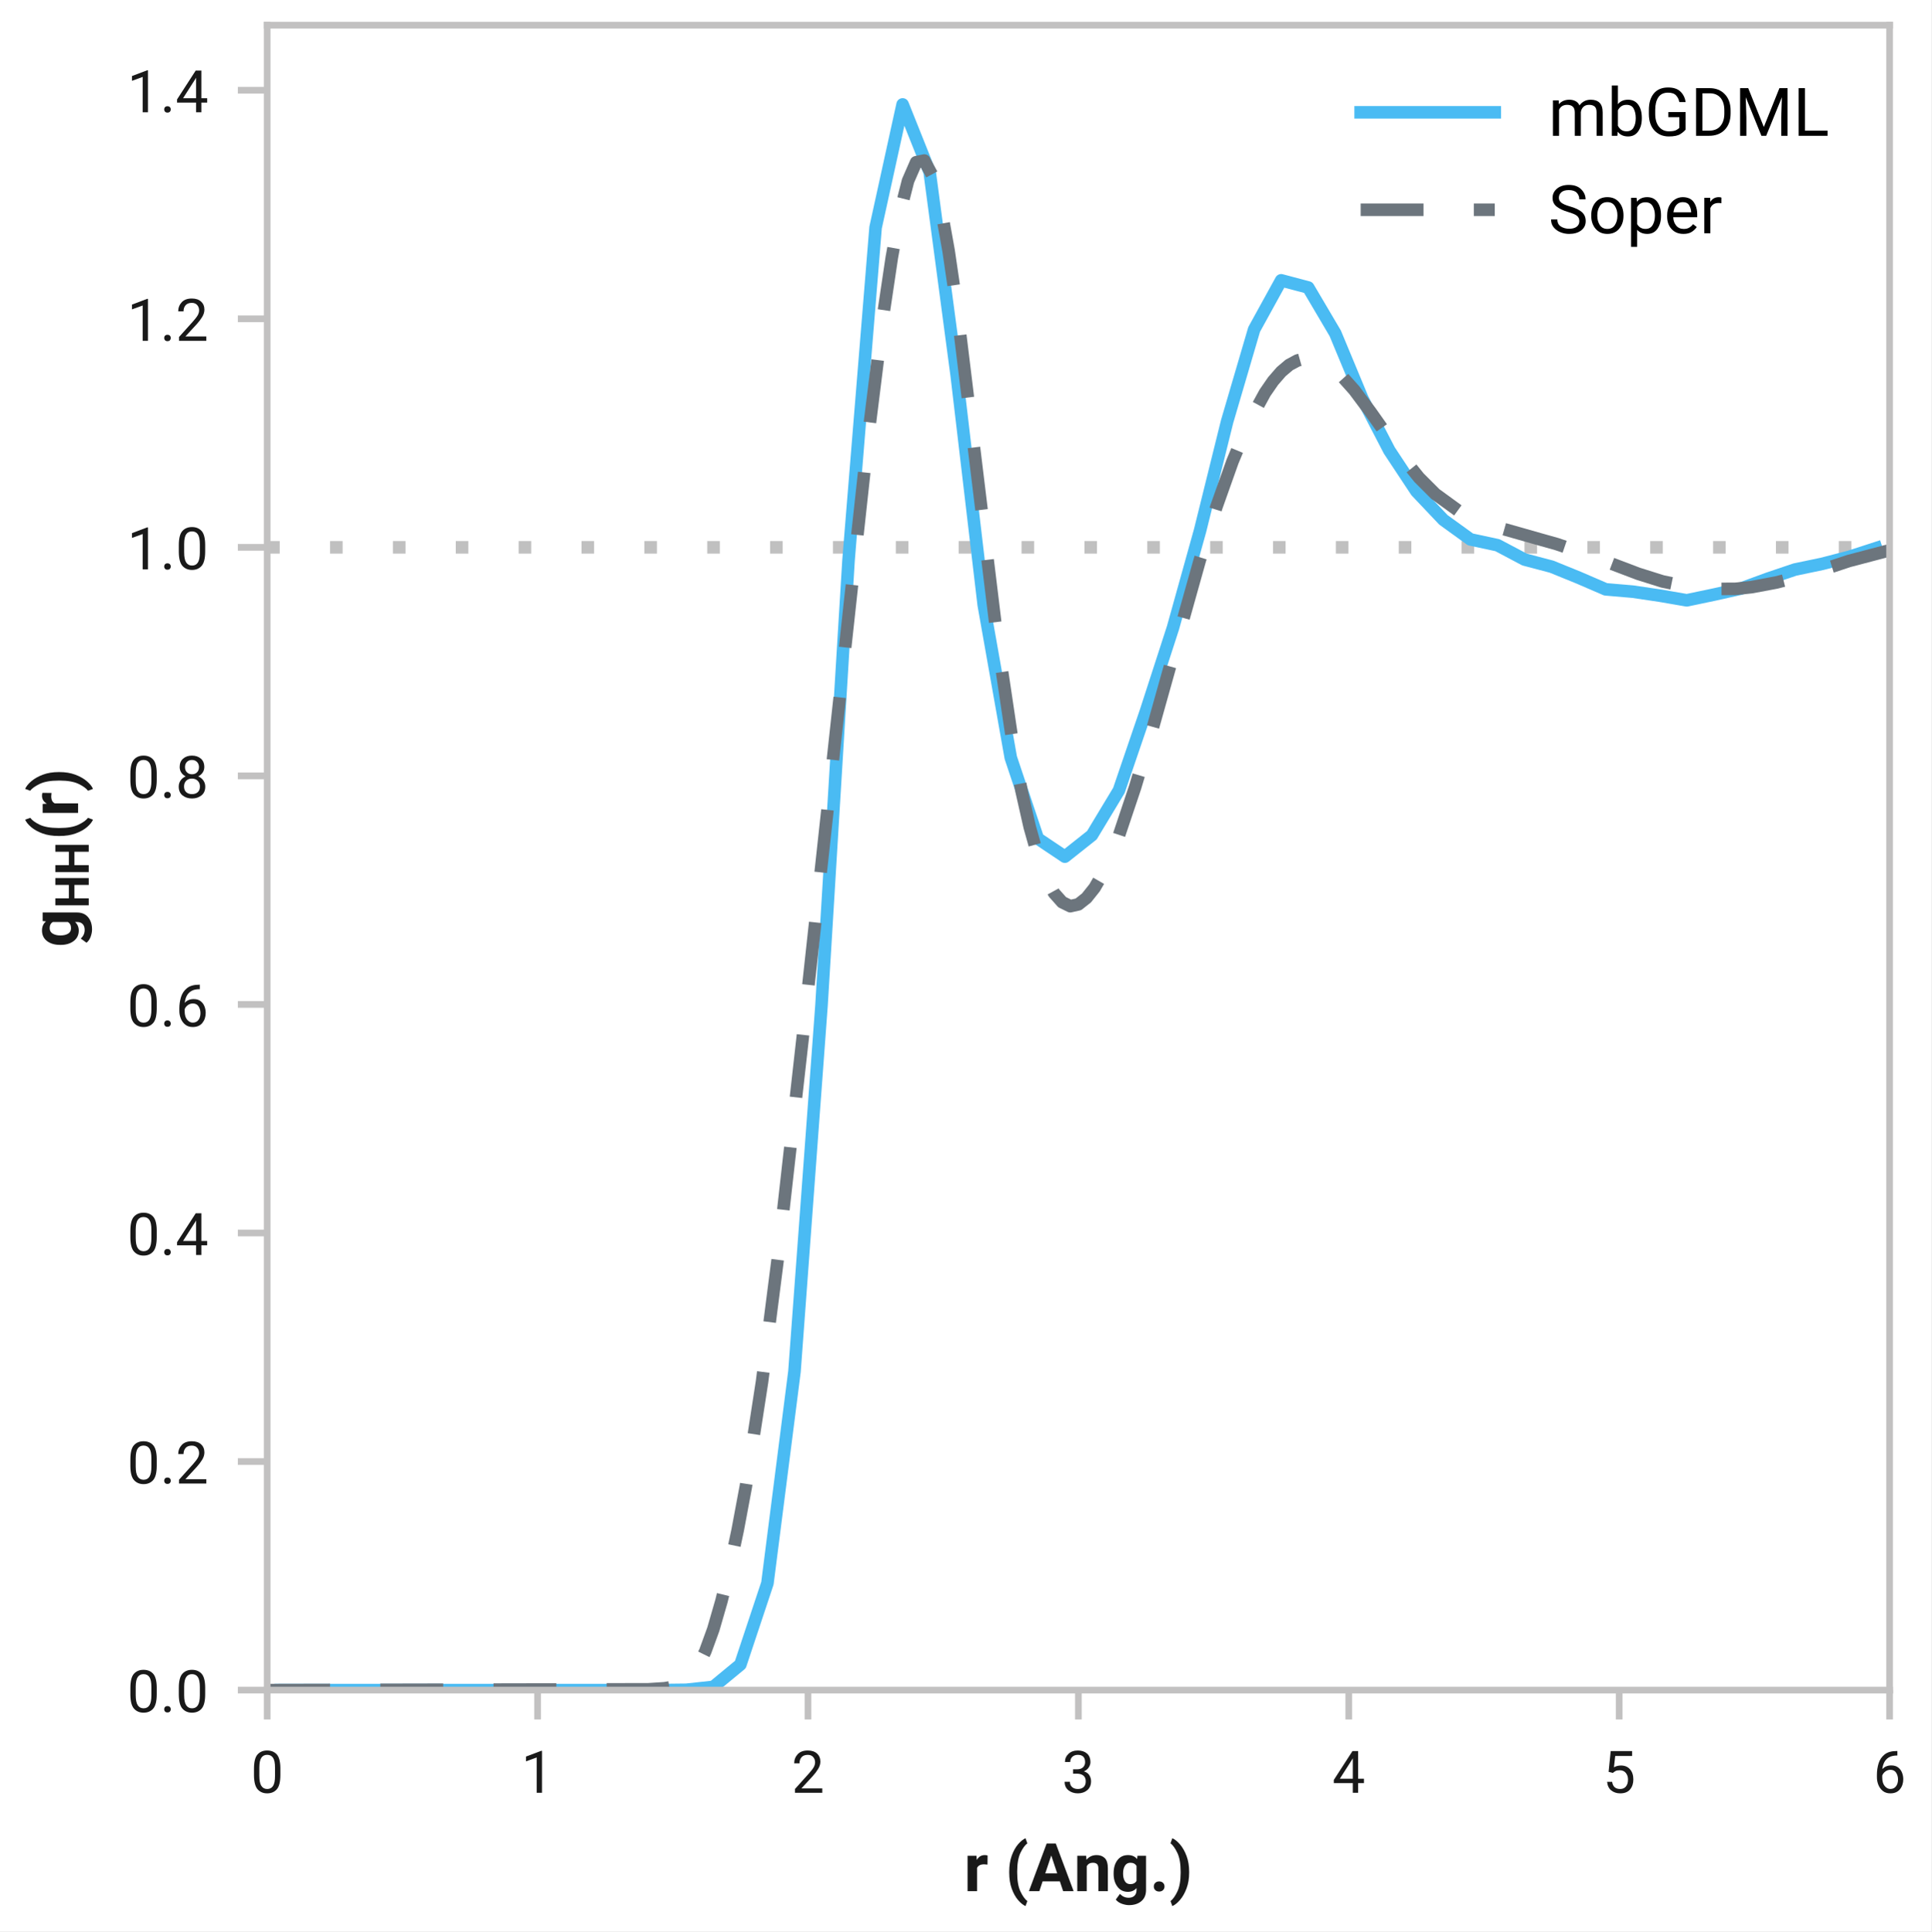
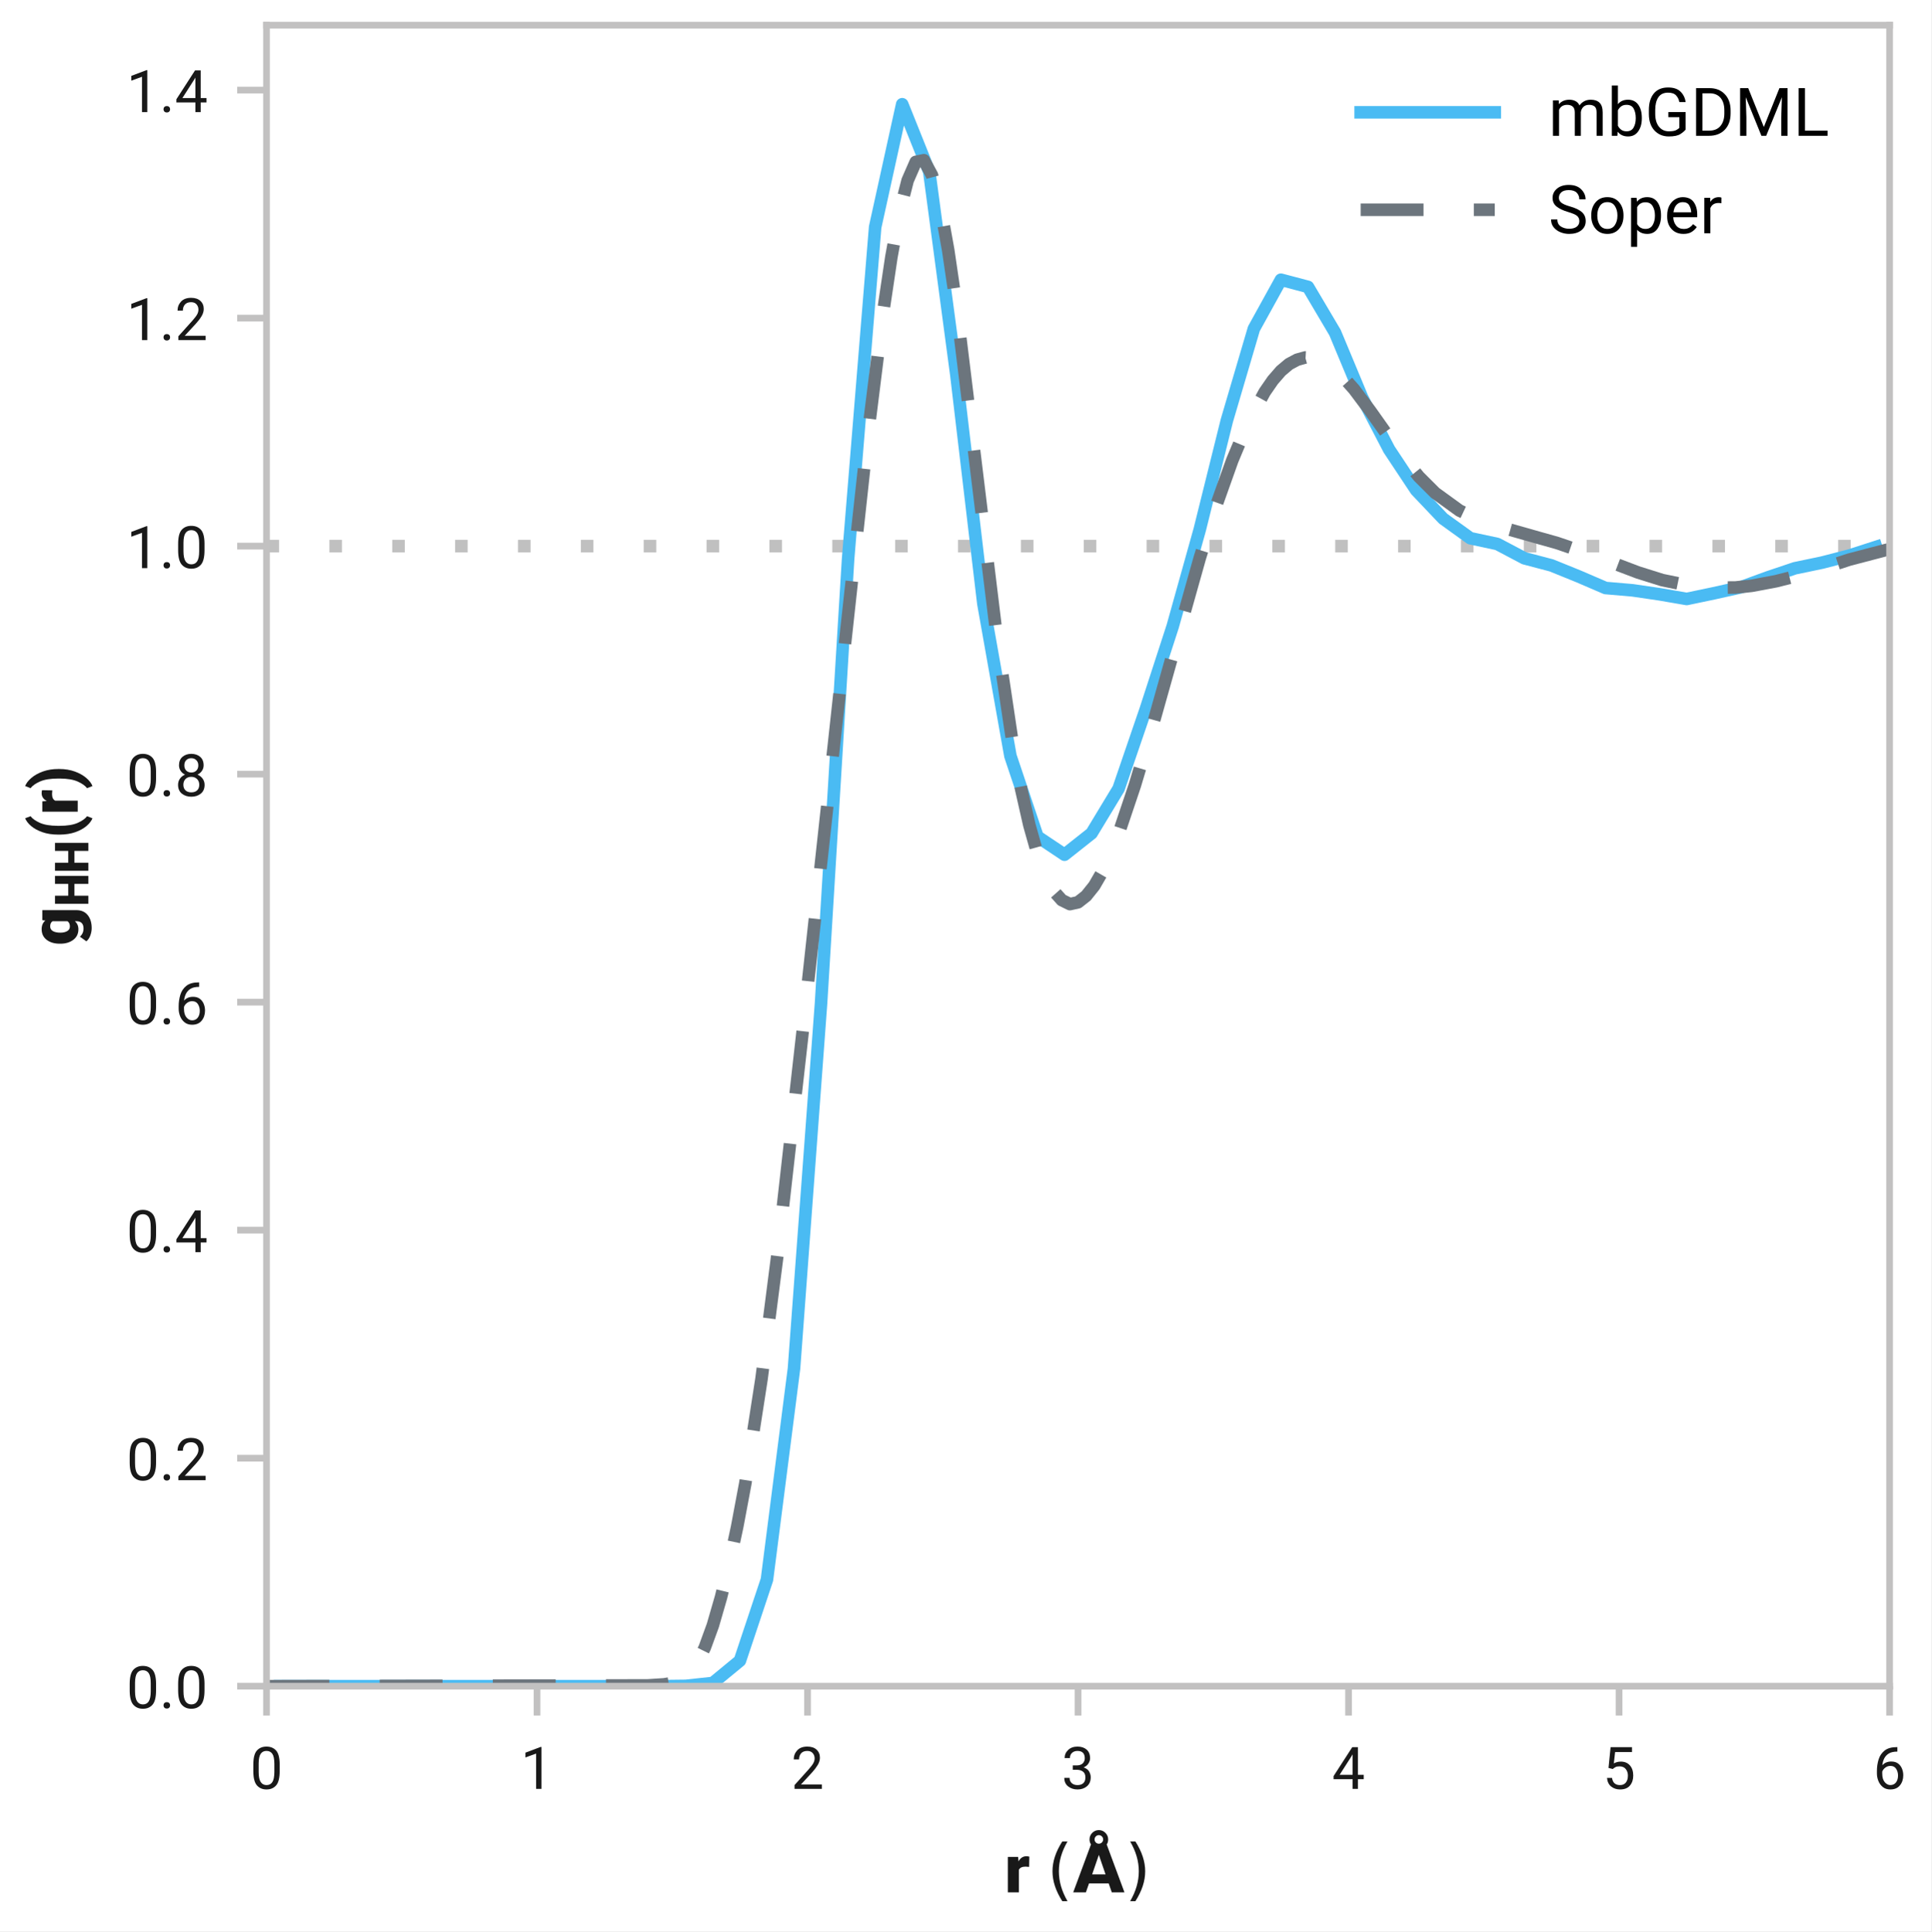
<svg xmlns="http://www.w3.org/2000/svg" xmlns:xlink="http://www.w3.org/1999/xlink" width="230.4pt" height="230.4pt" viewBox="0 0 230.4 230.4" version="1.1">
  <defs>
    <style type="text/css">*{stroke-linejoin: round; stroke-linecap: butt}</style>
  </defs>
  <g id="figure_1">
    <g id="patch_1">
      <path d="M 0 230.4  L 230.4 230.4  L 230.4 0  L 0 0  z " style="fill: #ffffff" />
    </g>
    <g id="axes_1">
      <g id="patch_2">
-         <path d="M 31.875 201.634  L 225.433 201.634  L 225.433 3  L 31.875 3  z " style="fill: #ffffff" />
+         <path d="M 31.795 201.168  L 225.433 201.168  L 225.433 3  L 31.795 3  z " style="fill: #ffffff" />
      </g>
      <g id="line2d_1">
-         <path d="M 31.875 65.3  L 225.433 65.3  " clip-path="url(#pb5ec95d202)" style="fill: none; stroke-dasharray: 1.5,6; stroke-dashoffset: 0; stroke: #c0c0c0; stroke-width: 1.5" />
+         <path d="M 31.795 65.154  L 225.433 65.154  " clip-path="url(#pc207b27361)" style="fill: none; stroke-dasharray: 1.5,6; stroke-dashoffset: 0; stroke: #c0c0c0; stroke-width: 1.5" />
      </g>
      <g id="line2d_2">
-         <path d="M 33.488 201.634  L 36.714 201.634  L 39.94 201.634  L 43.166 201.634  L 46.392 201.634  L 49.618 201.634  L 52.844 201.634  L 56.07 201.634  L 59.296 201.634  L 62.522 201.634  L 65.748 201.634  L 68.973 201.634  L 72.199 201.634  L 75.425 201.634  L 78.651 201.634  L 81.877 201.598  L 85.103 201.248  L 88.329 198.586  L 91.555 188.885  L 94.781 163.631  L 98.007 119.944  L 101.233 66.83  L 104.459 27.151  L 107.685 12.459  L 110.911 20.533  L 114.137 44.781  L 117.363 72.169  L 120.589 90.388  L 123.815 100.04  L 127.041 102.201  L 130.267 99.642  L 133.493 94.292  L 136.719 84.843  L 139.945 74.888  L 143.171 63.309  L 146.397 50.294  L 149.623 39.304  L 152.849 33.443  L 156.074 34.299  L 159.3 39.767  L 162.526 47.525  L 165.752 53.741  L 168.978 58.615  L 172.204 62.02  L 175.43 64.352  L 178.656 65.044  L 181.882 66.753  L 185.108 67.604  L 188.334 68.916  L 191.56 70.308  L 194.786 70.585  L 198.012 71.06  L 201.238 71.618  L 204.464 70.941  L 207.69 70.22  L 210.916 69.037  L 214.142 67.948  L 217.368 67.274  L 220.594 66.441  L 223.82 65.397  " clip-path="url(#pb5ec95d202)" style="fill: none; stroke: #4abbf3; stroke-width: 1.5; stroke-linecap: square" />
+         <path d="M 33.409 201.168  L 36.636 201.168  L 39.863 201.168  L 43.09 201.168  L 46.318 201.168  L 49.545 201.168  L 52.772 201.168  L 56 201.168  L 59.227 201.168  L 62.454 201.168  L 65.682 201.168  L 68.909 201.168  L 72.136 201.168  L 75.363 201.168  L 78.591 201.168  L 81.818 201.131  L 85.045 200.783  L 88.273 198.126  L 91.5 188.449  L 94.727 163.254  L 97.954 119.669  L 101.182 66.68  L 104.409 27.094  L 107.636 12.437  L 110.864 20.492  L 114.091 44.683  L 117.318 72.006  L 120.546 90.183  L 123.773 99.813  L 127 101.968  L 130.227 99.415  L 133.455 94.077  L 136.682 84.651  L 139.909 74.719  L 143.137 63.168  L 146.364 50.183  L 149.591 39.218  L 152.819 33.371  L 156.046 34.226  L 159.273 39.68  L 162.5 47.42  L 165.728 53.622  L 168.955 58.485  L 172.182 61.882  L 175.41 64.208  L 178.637 64.898  L 181.864 66.603  L 185.091 67.452  L 188.319 68.761  L 191.546 70.15  L 194.773 70.427  L 198.001 70.9  L 201.228 71.457  L 204.455 70.781  L 207.683 70.062  L 210.91 68.882  L 214.137 67.796  L 217.364 67.123  L 220.592 66.292  L 223.819 65.25  " clip-path="url(#pc207b27361)" style="fill: none; stroke: #4abbf3; stroke-width: 1.5; stroke-linecap: square" />
      </g>
      <g id="line2d_3">
-         <path d="M 31.875 201.634  L 77.361 201.539  L 79.297 201.416  L 80.264 201.252  L 81.232 200.925  L 82.2 200.23  L 83.168 198.976  L 84.136 197.026  L 85.103 194.368  L 86.071 191.014  L 87.039 187.087  L 88.007 182.547  L 88.974 177.38  L 90.91 164.865  L 92.846 149.732  L 95.749 123.924  L 103.491 52.784  L 105.427 37.229  L 106.395 30.726  L 107.362 25.381  L 108.33 21.577  L 109.298 19.355  L 110.266 19.151  L 111.234 20.937  L 112.201 24.522  L 113.169 29.908  L 114.137 36.52  L 116.073 52.375  L 118.976 76.261  L 120.911 89.267  L 121.879 94.38  L 122.847 98.661  L 123.815 102.096  L 124.783 104.769  L 125.75 106.541  L 126.718 107.632  L 127.686 108.109  L 128.654 107.891  L 129.622 107.127  L 130.589 105.914  L 131.557 104.237  L 132.525 102.096  L 133.493 99.67  L 135.428 93.903  L 137.364 87.427  L 143.171 66.718  L 145.106 60.515  L 147.042 55.061  L 148.977 50.412  L 150.913 46.867  L 151.881 45.463  L 152.849 44.345  L 153.816 43.527  L 154.784 43.009  L 155.752 42.737  L 156.72 42.791  L 157.687 43.064  L 158.655 43.636  L 159.623 44.359  L 161.559 46.527  L 163.494 49.117  L 167.365 54.598  L 169.301 56.997  L 171.236 58.933  L 174.14 61.046  L 176.075 61.96  L 178.011 62.723  L 183.818 64.373  L 185.753 64.918  L 189.624 66.241  L 195.431 68.449  L 198.335 69.363  L 201.238 69.963  L 204.141 70.262  L 207.045 70.249  L 208.98 70.044  L 211.884 69.499  L 214.787 68.763  L 218.658 67.563  L 220.594 66.922  L 226.4 65.395  L 230.272 64.85  L 231.4 64.791  L 231.4 64.791  " clip-path="url(#pb5ec95d202)" style="fill: none; stroke-dasharray: 7.5,6; stroke-dashoffset: 0; stroke: #6c757d; stroke-width: 1.5" />
+         <path d="M 31.795 201.168  L 77.3 201.073  L 79.236 200.95  L 80.204 200.787  L 81.173 200.461  L 82.141 199.767  L 83.109 198.516  L 84.077 196.571  L 85.045 193.918  L 86.013 190.572  L 86.982 186.655  L 87.95 182.126  L 88.918 176.971  L 90.854 164.485  L 92.791 149.387  L 95.695 123.64  L 103.441 52.668  L 105.377 37.148  L 106.345 30.66  L 107.314 25.329  L 108.282 21.534  L 109.25 19.317  L 110.218 19.113  L 111.186 20.895  L 112.155 24.472  L 113.123 29.844  L 114.091 36.441  L 116.027 52.259  L 118.932 76.089  L 120.868 89.065  L 121.836 94.165  L 122.805 98.436  L 123.773 101.864  L 124.741 104.53  L 125.709 106.298  L 126.677 107.386  L 127.646 107.862  L 128.614 107.644  L 129.582 106.883  L 130.55 105.672  L 131.518 103.999  L 132.487 101.864  L 133.455 99.443  L 135.391 93.689  L 137.327 87.229  L 143.137 66.568  L 145.073 60.38  L 147.009 54.939  L 148.946 50.301  L 150.882 46.765  L 151.85 45.364  L 152.819 44.248  L 153.787 43.432  L 154.755 42.915  L 155.723 42.643  L 156.691 42.698  L 157.659 42.97  L 158.628 43.541  L 159.596 44.262  L 161.532 46.424  L 163.469 49.009  L 167.341 54.477  L 169.278 56.87  L 171.214 58.802  L 174.119 60.91  L 176.055 61.821  L 177.991 62.583  L 183.801 64.229  L 185.737 64.773  L 189.61 66.092  L 195.419 68.296  L 198.323 69.207  L 201.228 69.805  L 204.133 70.105  L 207.037 70.091  L 208.973 69.887  L 211.878 69.343  L 214.783 68.608  L 218.655 67.411  L 220.592 66.772  L 226.401 65.249  L 230.274 64.705  L 231.4 64.646  L 231.4 64.646  " clip-path="url(#pc207b27361)" style="fill: none; stroke-dasharray: 7.5,6; stroke-dashoffset: 0; stroke: #6c757d; stroke-width: 1.5" />
      </g>
      <g id="matplotlib.axis_1">
        <g id="xtick_1">
          <g id="line2d_4">
            <defs>
-               <path id="ma0ac68bf55" d="M 0 0  L 0 3.5  " style="stroke: #c2c1c1; stroke-width: 0.8" />
-             </defs>
-             <g>
-               <use xlink:href="#ma0ac68bf55" x="31.875" y="201.634" style="fill: #c2c1c1; stroke: #c2c1c1; stroke-width: 0.8" />
+               <path id="md5e1e4a800" d="M 0 0  L 0 3.5  " style="stroke: #c2c1c1; stroke-width: 0.8" />
+             </defs>
+             <g>
+               <use xlink:href="#md5e1e4a800" x="31.795" y="201.168" style="fill: #c2c1c1; stroke: #c2c1c1; stroke-width: 0.8" />
            </g>
          </g>
          <g id="text_1">
-             <g style="fill: #191919" transform="translate(29.90782 213.8841) scale(0.07 -0.07)">
+             <g style="fill: #191919" transform="translate(29.82782 213.4179) scale(0.07 -0.07)">
              <defs>
                <path id="Roboto-Regular-30" d="M 3234 1944  Q 3234 825 2848 381  Q 2463 -63 1800 -63  Q 1156 -63 764 368  Q 372 800 359 1872  L 359 2638  Q 359 3753 750 4183  Q 1141 4613 1794 4613  Q 2447 4613 2834 4195  Q 3222 3778 3234 2709  L 3234 1944  z M 2653 2734  Q 2653 3503 2434 3822  Q 2216 4141 1794 4141  Q 1388 4141 1167 3831  Q 947 3522 941 2778  L 941 1850  Q 941 1088 1164 750  Q 1388 413 1800 413  Q 2222 413 2436 745  Q 2650 1078 2653 1825  L 2653 2734  z " transform="scale(0.015625)" />
              </defs>
              <use xlink:href="#Roboto-Regular-30" />
            </g>
          </g>
        </g>
        <g id="xtick_2">
          <g id="line2d_5">
            <g>
-               <use xlink:href="#ma0ac68bf55" x="64.135" y="201.634" style="fill: #c2c1c1; stroke: #c2c1c1; stroke-width: 0.8" />
+               <use xlink:href="#md5e1e4a800" x="64.068" y="201.168" style="fill: #c2c1c1; stroke: #c2c1c1; stroke-width: 0.8" />
            </g>
          </g>
          <g id="text_2">
-             <g style="fill: #191919" transform="translate(62.16744 213.8841) scale(0.07 -0.07)">
+             <g style="fill: #191919" transform="translate(62.10077 213.4179) scale(0.07 -0.07)">
              <defs>
                <path id="Roboto-Regular-31" d="M 2278 4575  L 2278 0  L 1700 0  L 1700 3853  L 534 3428  L 534 3950  L 2188 4575  L 2278 4575  z " transform="scale(0.015625)" />
              </defs>
              <use xlink:href="#Roboto-Regular-31" />
            </g>
          </g>
        </g>
        <g id="xtick_3">
          <g id="line2d_6">
            <g>
-               <use xlink:href="#ma0ac68bf55" x="96.394" y="201.634" style="fill: #c2c1c1; stroke: #c2c1c1; stroke-width: 0.8" />
+               <use xlink:href="#md5e1e4a800" x="96.341" y="201.168" style="fill: #c2c1c1; stroke: #c2c1c1; stroke-width: 0.8" />
            </g>
          </g>
          <g id="text_3">
-             <g style="fill: #191919" transform="translate(94.42706 213.8841) scale(0.07 -0.07)">
+             <g style="fill: #191919" transform="translate(94.37373 213.4179) scale(0.07 -0.07)">
              <defs>
                <path id="Roboto-Regular-32" d="M 3359 475  L 3359 0  L 381 0  L 381 416  L 1925 2134  Q 2306 2566 2439 2819  Q 2572 3072 2572 3328  Q 2572 3663 2364 3900  Q 2156 4138 1778 4138  Q 1322 4138 1097 3878  Q 872 3619 872 3213  L 294 3213  Q 294 3788 672 4200  Q 1050 4613 1778 4613  Q 2422 4613 2786 4278  Q 3150 3944 3150 3397  Q 3150 2997 2903 2592  Q 2656 2188 2297 1797  L 1078 475  L 3359 475  z " transform="scale(0.015625)" />
              </defs>
              <use xlink:href="#Roboto-Regular-32" />
            </g>
          </g>
        </g>
        <g id="xtick_4">
          <g id="line2d_7">
            <g>
-               <use xlink:href="#ma0ac68bf55" x="128.654" y="201.634" style="fill: #c2c1c1; stroke: #c2c1c1; stroke-width: 0.8" />
+               <use xlink:href="#md5e1e4a800" x="128.614" y="201.168" style="fill: #c2c1c1; stroke: #c2c1c1; stroke-width: 0.8" />
            </g>
          </g>
          <g id="text_4">
-             <g style="fill: #191919" transform="translate(126.6867 213.8841) scale(0.07 -0.07)">
+             <g style="fill: #191919" transform="translate(126.6467 213.4179) scale(0.07 -0.07)">
              <defs>
                <path id="Roboto-Regular-33" d="M 1222 2084  L 1222 2559  L 1647 2559  Q 2094 2563 2312 2784  Q 2531 3006 2531 3338  Q 2531 4138 1738 4138  Q 1369 4138 1141 3927  Q 913 3716 913 3359  L 334 3359  Q 334 3881 720 4247  Q 1106 4613 1738 4613  Q 2353 4613 2733 4286  Q 3113 3959 3113 3325  Q 3113 3072 2942 2784  Q 2772 2497 2397 2338  Q 2850 2191 3015 1884  Q 3181 1578 3181 1269  Q 3181 631 2768 284  Q 2356 -63 1741 -63  Q 1147 -63 722 267  Q 297 597 297 1203  L 875 1203  Q 875 844 1108 628  Q 1341 413 1741 413  Q 2138 413 2369 622  Q 2600 831 2600 1256  Q 2600 1681 2337 1882  Q 2075 2084 1634 2084  L 1222 2084  z " transform="scale(0.015625)" />
              </defs>
              <use xlink:href="#Roboto-Regular-33" />
            </g>
          </g>
        </g>
        <g id="xtick_5">
          <g id="line2d_8">
            <g>
-               <use xlink:href="#ma0ac68bf55" x="160.913" y="201.634" style="fill: #c2c1c1; stroke: #c2c1c1; stroke-width: 0.8" />
+               <use xlink:href="#md5e1e4a800" x="160.887" y="201.168" style="fill: #c2c1c1; stroke: #c2c1c1; stroke-width: 0.8" />
            </g>
          </g>
          <g id="text_5">
-             <g style="fill: #191919" transform="translate(158.9463 213.8841) scale(0.07 -0.07)">
+             <g style="fill: #191919" transform="translate(158.9196 213.4179) scale(0.07 -0.07)">
              <defs>
                <path id="Roboto-Regular-34" d="M 166 1397  L 2203 4550  L 2819 4550  L 2819 1531  L 3453 1531  L 3453 1056  L 2819 1056  L 2819 0  L 2241 0  L 2241 1056  L 166 1056  L 166 1397  z M 822 1531  L 2241 1531  L 2241 3766  L 2169 3638  L 822 1531  z " transform="scale(0.015625)" />
              </defs>
              <use xlink:href="#Roboto-Regular-34" />
            </g>
          </g>
        </g>
        <g id="xtick_6">
          <g id="line2d_9">
            <g>
-               <use xlink:href="#ma0ac68bf55" x="193.173" y="201.634" style="fill: #c2c1c1; stroke: #c2c1c1; stroke-width: 0.8" />
+               <use xlink:href="#md5e1e4a800" x="193.16" y="201.168" style="fill: #c2c1c1; stroke: #c2c1c1; stroke-width: 0.8" />
            </g>
          </g>
          <g id="text_6">
-             <g style="fill: #191919" transform="translate(191.2059 213.8841) scale(0.07 -0.07)">
+             <g style="fill: #191919" transform="translate(191.1926 213.4179) scale(0.07 -0.07)">
              <defs>
                <path id="Roboto-Regular-35" d="M 1109 2166  L 647 2284  L 875 4550  L 3209 4550  L 3209 4016  L 1366 4016  L 1228 2778  Q 1572 2975 1988 2975  Q 2616 2975 2980 2561  Q 3344 2147 3344 1450  Q 3344 797 2987 367  Q 2631 -63 1903 -63  Q 1350 -63 947 248  Q 544 559 481 1197  L 1031 1197  Q 1141 413 1903 413  Q 2313 413 2538 691  Q 2763 969 2763 1444  Q 2763 1872 2527 2164  Q 2291 2456 1853 2456  Q 1563 2456 1413 2378  Q 1263 2300 1109 2166  z " transform="scale(0.015625)" />
              </defs>
              <use xlink:href="#Roboto-Regular-35" />
            </g>
          </g>
        </g>
        <g id="xtick_7">
          <g id="line2d_10">
            <g>
-               <use xlink:href="#ma0ac68bf55" x="225.433" y="201.634" style="fill: #c2c1c1; stroke: #c2c1c1; stroke-width: 0.8" />
+               <use xlink:href="#md5e1e4a800" x="225.433" y="201.168" style="fill: #c2c1c1; stroke: #c2c1c1; stroke-width: 0.8" />
            </g>
          </g>
          <g id="text_7">
-             <g style="fill: #191919" transform="translate(223.4655 213.8841) scale(0.07 -0.07)">
+             <g style="fill: #191919" transform="translate(223.4655 213.4179) scale(0.07 -0.07)">
              <defs>
                <path id="Roboto-Regular-36" d="M 3291 1484  Q 3291 838 2930 387  Q 2569 -63 1878 -63  Q 1388 -63 1063 198  Q 738 459 577 861  Q 416 1263 416 1684  L 416 1956  Q 416 2597 595 3194  Q 775 3791 1247 4173  Q 1719 4556 2597 4556  L 2647 4556  L 2647 4066  Q 2041 4066 1705 3853  Q 1369 3641 1205 3302  Q 1041 2963 1006 2575  Q 1369 2984 1984 2984  Q 2438 2984 2727 2765  Q 3016 2547 3153 2201  Q 3291 1856 3291 1484  z M 997 1666  Q 997 1059 1267 737  Q 1538 416 1878 416  Q 2278 416 2498 708  Q 2719 1000 2719 1456  Q 2719 1863 2516 2184  Q 2313 2506 1891 2506  Q 1588 2506 1341 2325  Q 1094 2144 997 1884  L 997 1666  z " transform="scale(0.015625)" />
              </defs>
              <use xlink:href="#Roboto-Regular-36" />
            </g>
          </g>
        </g>
        <g id="text_8">
-           <g style="fill: #191919" transform="translate(114.9994 225.6223) scale(0.08 -0.08)">
-             <defs>
-               <path id="Roboto-Bold-72" d="M 1922 2563  Q 1413 2563 1253 2216  L 1253 0  L 347 0  L 347 3381  L 1200 3381  L 1228 2978  Q 1494 3444 1981 3444  Q 2153 3444 2259 3403  L 2250 2538  L 1922 2563  z " transform="scale(0.015625)" />
-               <path id="Roboto-Bold-20" transform="scale(0.015625)" />
-               <path id="Roboto-Bold-28" d="M 391 1850  Q 391 2731 633 3392  Q 875 4053 1234 4473  Q 1594 4894 1947 5053  L 2122 4566  Q 1772 4303 1465 3661  Q 1159 3019 1153 1906  L 1153 1772  Q 1153 628 1461 -23  Q 1769 -675 2122 -944  L 1947 -1422  Q 1594 -1266 1234 -845  Q 875 -425 633 237  Q 391 900 391 1778  L 391 1850  z " transform="scale(0.015625)" />
-               <path id="Roboto-Bold-41" d="M 25 0  L 1719 4550  L 2588 4550  L 4291 0  L 3291 0  L 2978 938  L 1331 938  L 1019 0  L 25 0  z M 1584 1697  L 2725 1697  L 2156 3406  L 1584 1697  z " transform="scale(0.015625)" />
-               <path id="Roboto-Bold-6e" d="M 1806 2713  Q 1422 2713 1234 2388  L 1234 0  L 331 0  L 331 3381  L 1178 3381  L 1209 2994  Q 1572 3444 2181 3444  Q 2659 3444 2953 3159  Q 3247 2875 3250 2169  L 3250 0  L 2344 0  L 2344 2156  Q 2344 2481 2205 2597  Q 2066 2713 1806 2713  z " transform="scale(0.015625)" />
-               <path id="Roboto-Bold-67" d="M 1681 -1331  Q 1375 -1331 1008 -1203  Q 641 -1075 422 -803  L 822 -253  Q 1156 -628 1644 -628  Q 2003 -628 2203 -436  Q 2403 -244 2403 113  L 2403 294  Q 2084 -63 1581 -63  Q 953 -63 587 418  Q 222 900 216 1625  L 216 1716  Q 216 2488 583 2966  Q 950 3444 1588 3444  Q 2147 3444 2456 3063  L 2491 3381  L 3309 3381  L 3309 116  Q 3309 -581 2857 -956  Q 2406 -1331 1681 -1331  z M 1119 1650  Q 1119 1244 1286 958  Q 1453 672 1809 672  Q 2222 672 2403 984  L 2403 2403  Q 2225 2713 1816 2713  Q 1463 2713 1291 2423  Q 1119 2134 1119 1716  L 1119 1650  z " transform="scale(0.015625)" />
-               <path id="Roboto-Bold-2e" d="M 394 447  Q 394 653 533 792  Q 672 931 906 931  Q 1141 931 1278 792  Q 1416 653 1416 447  Q 1416 244 1278 105  Q 1141 -34 906 -34  Q 672 -34 533 105  Q 394 244 394 447  z " transform="scale(0.015625)" />
-               <path id="Roboto-Bold-29" d="M 1906 1778  Q 1906 928 1656 264  Q 1406 -400 1034 -833  Q 663 -1266 300 -1422  L 125 -944  Q 472 -684 780 -37  Q 1088 609 1094 1722  L 1094 1856  Q 1094 3000 780 3656  Q 466 4313 125 4572  L 300 5053  Q 663 4894 1034 4461  Q 1406 4028 1656 3364  Q 1906 2700 1906 1847  L 1906 1778  z " transform="scale(0.015625)" />
-             </defs>
-             <use xlink:href="#Roboto-Bold-72" />
-             <use xlink:href="#Roboto-Bold-20" x="36.523" />
-             <use xlink:href="#Roboto-Bold-28" x="61.426" />
-             <use xlink:href="#Roboto-Bold-41" x="96.533" />
-             <use xlink:href="#Roboto-Bold-6e" x="163.867" />
-             <use xlink:href="#Roboto-Bold-67" x="219.873" />
-             <use xlink:href="#Roboto-Bold-2e" x="277.002" />
-             <use xlink:href="#Roboto-Bold-29" x="306.104" />
+           <g style="fill: #191919" transform="translate(119.8538 225.7748) scale(0.08 -0.08)">
+             <defs>
+               <path id="Roboto-Black-72" d="M 1994 2453  Q 1500 2453 1359 2144  L 1359 0  L 306 0  L 306 3381  L 1291 3381  L 1325 2950  Q 1591 3444 2069 3444  Q 2244 3444 2359 3406  L 2341 2428  L 1994 2453  z " transform="scale(0.015625)" />
+               <path id="Roboto-Black-20" transform="scale(0.015625)" />
+               <path id="DejaVuSans-28" d="M 1984 4856  Q 1566 4138 1362 3434  Q 1159 2731 1159 2009  Q 1159 1288 1364 580  Q 1569 -128 1984 -844  L 1484 -844  Q 1016 -109 783 600  Q 550 1309 550 2009  Q 550 2706 781 3412  Q 1013 4119 1484 4856  L 1984 4856  z " transform="scale(0.015625)" />
+               <path id="DejaVuSans-Bold-c5" d="M 3225 4575  L 4922 0  L 3713 0  L 3419 850  L 1538 850  L 1241 0  L 31 0  L 1728 4575  Q 1656 4681 1622 4798  Q 1588 4916 1588 5050  Q 1588 5416 1848 5678  Q 2109 5941 2478 5941  Q 2841 5941 3103 5678  Q 3366 5416 3366 5050  Q 3366 4903 3331 4784  Q 3297 4666 3225 4575  z M 2069 5050  Q 2069 4881 2189 4761  Q 2309 4641 2478 4641  Q 2647 4641 2767 4761  Q 2888 4881 2888 5050  Q 2888 5219 2766 5339  Q 2644 5459 2478 5459  Q 2309 5459 2189 5339  Q 2069 5219 2069 5050  z M 1838 1716  L 3116 1716  L 2478 3572  L 1838 1716  z " transform="scale(0.015625)" />
+               <path id="DejaVuSans-29" d="M 513 4856  L 1013 4856  Q 1481 4119 1714 3412  Q 1947 2706 1947 2009  Q 1947 1309 1714 600  Q 1481 -109 1013 -844  L 513 -844  Q 928 -128 1133 580  Q 1338 1288 1338 2009  Q 1338 2731 1133 3434  Q 928 4138 513 4856  z " transform="scale(0.015625)" />
+             </defs>
+             <use xlink:href="#Roboto-Black-72" transform="translate(0 0.171875)" />
+             <use xlink:href="#Roboto-Black-20" transform="translate(37.89062 0.171875)" />
+             <use xlink:href="#DejaVuSans-28" transform="translate(62.79297 0.171875)" />
+             <use xlink:href="#DejaVuSans-Bold-c5" transform="translate(101.8066 0.171875)" />
+             <use xlink:href="#DejaVuSans-29" transform="translate(179.1992 0.171875)" />
          </g>
        </g>
      </g>
      <g id="matplotlib.axis_2">
        <g id="ytick_1">
          <g id="line2d_11">
            <defs>
-               <path id="m74fc32018d" d="M 0 0  L -3.5 0  " style="stroke: #c2c1c1; stroke-width: 0.8" />
-             </defs>
-             <g>
-               <use xlink:href="#m74fc32018d" x="31.875" y="201.634" style="fill: #c2c1c1; stroke: #c2c1c1; stroke-width: 0.8" />
+               <path id="mc3c30b3656" d="M 0 0  L -3.5 0  " style="stroke: #c2c1c1; stroke-width: 0.8" />
+             </defs>
+             <g>
+               <use xlink:href="#mc3c30b3656" x="31.795" y="201.168" style="fill: #c2c1c1; stroke: #c2c1c1; stroke-width: 0.8" />
            </g>
          </g>
          <g id="text_9">
-             <g style="fill: #191919" transform="translate(15.16024 204.2591) scale(0.07 -0.07)">
+             <g style="fill: #191919" transform="translate(15.08024 203.7929) scale(0.07 -0.07)">
              <defs>
                <path id="Roboto-Regular-2e" d="M 450 306  Q 450 453 542 554  Q 634 656 809 656  Q 984 656 1076 554  Q 1169 453 1169 306  Q 1169 163 1076 62  Q 984 -38 809 -38  Q 634 -38 542 62  Q 450 163 450 306  z " transform="scale(0.015625)" />
              </defs>
              <use xlink:href="#Roboto-Regular-30" />
              <use xlink:href="#Roboto-Regular-2e" x="56.201" />
              <use xlink:href="#Roboto-Regular-30" x="82.568" />
            </g>
          </g>
        </g>
        <g id="ytick_2">
          <g id="line2d_12">
            <g>
-               <use xlink:href="#m74fc32018d" x="31.875" y="174.367" style="fill: #c2c1c1; stroke: #c2c1c1; stroke-width: 0.8" />
+               <use xlink:href="#mc3c30b3656" x="31.795" y="173.965" style="fill: #c2c1c1; stroke: #c2c1c1; stroke-width: 0.8" />
            </g>
          </g>
          <g id="text_10">
-             <g style="fill: #191919" transform="translate(15.16024 176.9923) scale(0.07 -0.07)">
+             <g style="fill: #191919" transform="translate(15.08024 176.59) scale(0.07 -0.07)">
              <use xlink:href="#Roboto-Regular-30" />
              <use xlink:href="#Roboto-Regular-2e" x="56.201" />
              <use xlink:href="#Roboto-Regular-32" x="82.568" />
            </g>
          </g>
        </g>
        <g id="ytick_3">
          <g id="line2d_13">
            <g>
-               <use xlink:href="#m74fc32018d" x="31.875" y="147.1" style="fill: #c2c1c1; stroke: #c2c1c1; stroke-width: 0.8" />
+               <use xlink:href="#mc3c30b3656" x="31.795" y="146.762" style="fill: #c2c1c1; stroke: #c2c1c1; stroke-width: 0.8" />
            </g>
          </g>
          <g id="text_11">
-             <g style="fill: #191919" transform="translate(15.16024 149.7254) scale(0.07 -0.07)">
+             <g style="fill: #191919" transform="translate(15.08024 149.3872) scale(0.07 -0.07)">
              <use xlink:href="#Roboto-Regular-30" />
              <use xlink:href="#Roboto-Regular-2e" x="56.201" />
              <use xlink:href="#Roboto-Regular-34" x="82.568" />
            </g>
          </g>
        </g>
        <g id="ytick_4">
          <g id="line2d_14">
            <g>
-               <use xlink:href="#m74fc32018d" x="31.875" y="119.834" style="fill: #c2c1c1; stroke: #c2c1c1; stroke-width: 0.8" />
+               <use xlink:href="#mc3c30b3656" x="31.795" y="119.559" style="fill: #c2c1c1; stroke: #c2c1c1; stroke-width: 0.8" />
            </g>
          </g>
          <g id="text_12">
-             <g style="fill: #191919" transform="translate(15.16024 122.4586) scale(0.07 -0.07)">
+             <g style="fill: #191919" transform="translate(15.08024 122.1843) scale(0.07 -0.07)">
              <use xlink:href="#Roboto-Regular-30" />
              <use xlink:href="#Roboto-Regular-2e" x="56.201" />
              <use xlink:href="#Roboto-Regular-36" x="82.568" />
            </g>
          </g>
        </g>
        <g id="ytick_5">
          <g id="line2d_15">
            <g>
-               <use xlink:href="#m74fc32018d" x="31.875" y="92.567" style="fill: #c2c1c1; stroke: #c2c1c1; stroke-width: 0.8" />
+               <use xlink:href="#mc3c30b3656" x="31.795" y="92.356" style="fill: #c2c1c1; stroke: #c2c1c1; stroke-width: 0.8" />
            </g>
          </g>
          <g id="text_13">
-             <g style="fill: #191919" transform="translate(15.16024 95.19173) scale(0.07 -0.07)">
+             <g style="fill: #191919" transform="translate(15.08024 94.98149) scale(0.07 -0.07)">
              <defs>
                <path id="Roboto-Regular-38" d="M 3244 1231  Q 3244 606 2826 271  Q 2409 -63 1796 -63  Q 1184 -63 767 271  Q 350 606 350 1231  Q 350 1613 554 1905  Q 759 2197 1109 2347  Q 806 2494 629 2762  Q 453 3031 453 3366  Q 453 3963 833 4288  Q 1213 4613 1794 4613  Q 2378 4613 2758 4288  Q 3138 3963 3138 3366  Q 3138 3028 2956 2761  Q 2775 2494 2472 2347  Q 2825 2197 3034 1903  Q 3244 1609 3244 1231  z M 2559 3356  Q 2559 3697 2346 3917  Q 2134 4138 1793 4138  Q 1453 4138 1243 3927  Q 1034 3716 1034 3356  Q 1034 3003 1243 2790  Q 1453 2578 1797 2578  Q 2138 2578 2348 2790  Q 2559 3003 2559 3356  z M 2663 1244  Q 2663 1625 2420 1865  Q 2178 2106 1791 2106  Q 1394 2106 1161 1865  Q 928 1625 928 1244  Q 928 850 1161 631  Q 1394 413 1797 413  Q 2200 413 2431 631  Q 2663 850 2663 1244  z " transform="scale(0.015625)" />
              </defs>
              <use xlink:href="#Roboto-Regular-30" />
              <use xlink:href="#Roboto-Regular-2e" x="56.201" />
              <use xlink:href="#Roboto-Regular-38" x="82.568" />
            </g>
          </g>
        </g>
        <g id="ytick_6">
          <g id="line2d_16">
            <g>
-               <use xlink:href="#m74fc32018d" x="31.875" y="65.3" style="fill: #c2c1c1; stroke: #c2c1c1; stroke-width: 0.8" />
+               <use xlink:href="#mc3c30b3656" x="31.795" y="65.154" style="fill: #c2c1c1; stroke: #c2c1c1; stroke-width: 0.8" />
            </g>
          </g>
          <g id="text_14">
-             <g style="fill: #191919" transform="translate(15.16024 67.92488) scale(0.07 -0.07)">
+             <g style="fill: #191919" transform="translate(15.08024 67.77864) scale(0.07 -0.07)">
              <use xlink:href="#Roboto-Regular-31" />
              <use xlink:href="#Roboto-Regular-2e" x="56.201" />
              <use xlink:href="#Roboto-Regular-30" x="82.568" />
            </g>
          </g>
        </g>
        <g id="ytick_7">
          <g id="line2d_17">
            <g>
-               <use xlink:href="#m74fc32018d" x="31.875" y="38.033" style="fill: #c2c1c1; stroke: #c2c1c1; stroke-width: 0.8" />
+               <use xlink:href="#mc3c30b3656" x="31.795" y="37.951" style="fill: #c2c1c1; stroke: #c2c1c1; stroke-width: 0.8" />
            </g>
          </g>
          <g id="text_15">
-             <g style="fill: #191919" transform="translate(15.16024 40.65803) scale(0.07 -0.07)">
+             <g style="fill: #191919" transform="translate(15.08024 40.5758) scale(0.07 -0.07)">
              <use xlink:href="#Roboto-Regular-31" />
              <use xlink:href="#Roboto-Regular-2e" x="56.201" />
              <use xlink:href="#Roboto-Regular-32" x="82.568" />
            </g>
          </g>
        </g>
        <g id="ytick_8">
          <g id="line2d_18">
            <g>
-               <use xlink:href="#m74fc32018d" x="31.875" y="10.766" style="fill: #c2c1c1; stroke: #c2c1c1; stroke-width: 0.8" />
+               <use xlink:href="#mc3c30b3656" x="31.795" y="10.748" style="fill: #c2c1c1; stroke: #c2c1c1; stroke-width: 0.8" />
            </g>
          </g>
          <g id="text_16">
-             <g style="fill: #191919" transform="translate(15.16024 13.39118) scale(0.07 -0.07)">
+             <g style="fill: #191919" transform="translate(15.08024 13.37295) scale(0.07 -0.07)">
              <use xlink:href="#Roboto-Regular-31" />
              <use xlink:href="#Roboto-Regular-2e" x="56.201" />
              <use xlink:href="#Roboto-Regular-34" x="82.568" />
            </g>
          </g>
        </g>
        <g id="text_17">
-           <g style="fill: #191919" transform="translate(9.32024 112.9972) rotate(-90) scale(0.08 -0.08)">
-             <defs>
-               <path id="Roboto-Bold-48" d="M 3175 0  L 3175 1950  L 1347 1950  L 1347 0  L 406 0  L 406 4550  L 1347 4550  L 1347 2706  L 3175 2706  L 3175 4550  L 4113 4550  L 4113 0  L 3175 0  z " transform="scale(0.015625)" />
-             </defs>
-             <use xlink:href="#Roboto-Bold-67" transform="translate(0 0.046875)" />
-             <use xlink:href="#Roboto-Bold-48" transform="translate(58.0534 -15.80156) scale(0.7)" />
-             <use xlink:href="#Roboto-Bold-48" transform="translate(107.5456 -15.80156) scale(0.7)" />
-             <use xlink:href="#Roboto-Bold-28" transform="translate(159.6792 0.046875)" />
-             <use xlink:href="#Roboto-Bold-72" transform="translate(194.7866 0.046875)" />
-             <use xlink:href="#Roboto-Bold-29" transform="translate(231.31 0.046875)" />
+           <g style="fill: #191919" transform="translate(9.32024 112.8041) rotate(-90) scale(0.08 -0.08)">
+             <defs>
+               <path id="Roboto-Black-67" d="M 1659 -1331  Q 1319 -1331 966 -1203  Q 613 -1075 403 -825  L 844 -206  Q 1147 -553 1622 -553  Q 2313 -553 2322 119  L 2322 275  Q 2025 -63 1553 -63  Q 913 -63 544 425  Q 175 913 175 1650  L 175 1716  Q 175 2488 545 2966  Q 916 3444 1559 3444  Q 2091 3444 2384 3091  L 2422 3381  L 3378 3381  L 3378 131  Q 3378 -572 2904 -951  Q 2431 -1331 1659 -1331  z M 1228 1650  Q 1228 1269 1375 1009  Q 1522 750 1822 750  Q 2166 750 2322 981  L 2322 2400  Q 2172 2631 1828 2631  Q 1531 2631 1379 2372  Q 1228 2113 1228 1650  z " transform="scale(0.015625)" />
+               <path id="Roboto-Black-48" d="M 3056 0  L 3056 1900  L 1444 1900  L 1444 0  L 347 0  L 347 4550  L 1444 4550  L 1444 2744  L 3056 2744  L 3056 4550  L 4150 4550  L 4150 0  L 3056 0  z " transform="scale(0.015625)" />
+               <path id="Roboto-Black-28" d="M 378 1850  Q 378 2713 608 3369  Q 838 4025 1194 4444  Q 1550 4863 1938 5019  L 2134 4500  Q 1788 4247 1505 3622  Q 1222 2997 1216 1909  L 1216 1756  Q 1216 634 1500 1  Q 1784 -631 2134 -888  L 1938 -1406  Q 1550 -1250 1195 -833  Q 841 -416 612 229  Q 384 875 378 1716  L 378 1850  z " transform="scale(0.015625)" />
+               <path id="Roboto-Black-29" d="M 1956 1763  Q 1956 941 1717 283  Q 1478 -375 1104 -812  Q 731 -1250 328 -1406  L 125 -888  Q 469 -634 753 -9  Q 1038 616 1044 1703  L 1044 1856  Q 1044 2978 759 3611  Q 475 4244 125 4500  L 328 5019  Q 731 4863 1104 4425  Q 1478 3988 1717 3330  Q 1956 2672 1956 1850  L 1956 1763  z " transform="scale(0.015625)" />
+             </defs>
+             <use xlink:href="#Roboto-Black-67" transform="translate(0 0.578125)" />
+             <use xlink:href="#Roboto-Black-48" transform="translate(58.49285 -15.27031) scale(0.7)" />
+             <use xlink:href="#Roboto-Black-48" transform="translate(107.6774 -15.27031) scale(0.7)" />
+             <use xlink:href="#Roboto-Black-28" transform="translate(159.5034 0.578125)" />
+             <use xlink:href="#Roboto-Black-72" transform="translate(194.8061 0.578125)" />
+             <use xlink:href="#Roboto-Black-29" transform="translate(232.6968 0.578125)" />
          </g>
        </g>
      </g>
      <g id="patch_3">
-         <path d="M 31.875 201.634  L 31.875 3  " style="fill: none; stroke: #c2c1c1; stroke-width: 0.8; stroke-linejoin: miter; stroke-linecap: square" />
+         <path d="M 31.795 201.168  L 31.795 3  " style="fill: none; stroke: #c2c1c1; stroke-width: 0.8; stroke-linejoin: miter; stroke-linecap: square" />
      </g>
      <g id="patch_4">
-         <path d="M 225.433 201.634  L 225.433 3  " style="fill: none; stroke: #c2c1c1; stroke-width: 0.8; stroke-linejoin: miter; stroke-linecap: square" />
+         <path d="M 225.433 201.168  L 225.433 3  " style="fill: none; stroke: #c2c1c1; stroke-width: 0.8; stroke-linejoin: miter; stroke-linecap: square" />
      </g>
      <g id="patch_5">
-         <path d="M 31.875 201.634  L 225.433 201.634  " style="fill: none; stroke: #c2c1c1; stroke-width: 0.8; stroke-linejoin: miter; stroke-linecap: square" />
+         <path d="M 31.795 201.168  L 225.433 201.168  " style="fill: none; stroke: #c2c1c1; stroke-width: 0.8; stroke-linejoin: miter; stroke-linecap: square" />
      </g>
      <g id="patch_6">
-         <path d="M 31.875 3  L 225.433 3  " style="fill: none; stroke: #c2c1c1; stroke-width: 0.8; stroke-linejoin: miter; stroke-linecap: square" />
+         <path d="M 31.795 3  L 225.433 3  " style="fill: none; stroke: #c2c1c1; stroke-width: 0.8; stroke-linejoin: miter; stroke-linecap: square" />
      </g>
      <g id="legend_1">
        <g id="line2d_19">
          <path d="M 162.331 13.4  L 170.331 13.4  L 178.331 13.4  " style="fill: none; stroke: #4abbf3; stroke-width: 1.5; stroke-linecap: square" />
        </g>
        <g id="text_18">
          <g transform="translate(184.7314 16.20024) scale(0.08 -0.08)">
            <defs>
              <path id="Roboto-Regular-6d" d="M 1794 2956  Q 1225 2956 1016 2478  L 1016 0  L 434 0  L 434 3381  L 984 3381  L 1000 3013  Q 1366 3444 2000 3444  Q 2325 3444 2579 3314  Q 2834 3184 2969 2900  Q 3138 3144 3408 3294  Q 3678 3444 4044 3444  Q 4588 3444 4883 3153  Q 5178 2863 5178 2222  L 5178 0  L 4597 0  L 4597 2228  Q 4597 2653 4401 2804  Q 4206 2956 3875 2956  Q 3525 2956 3325 2748  Q 3125 2541 3094 2244  L 3094 0  L 2516 0  L 2516 2225  Q 2516 2622 2319 2789  Q 2122 2956 1794 2956  z " transform="scale(0.015625)" />
              <path id="Roboto-Regular-62" d="M 3303 1653  Q 3303 913 2959 425  Q 2616 -63 1988 -63  Q 1347 -63 1000 391  L 969 0  L 438 0  L 438 4800  L 1019 4800  L 1019 3016  Q 1363 3444 1981 3444  Q 2619 3444 2961 2969  Q 3303 2494 3303 1719  L 3303 1653  z M 1838 2956  Q 1522 2956 1325 2804  Q 1128 2653 1019 2431  L 1019 959  Q 1131 734 1331 581  Q 1531 428 1844 428  Q 2313 428 2517 789  Q 2722 1150 2722 1653  L 2722 1719  Q 2722 2222 2526 2589  Q 2331 2956 1838 2956  z " transform="scale(0.015625)" />
              <path id="Roboto-Regular-47" d="M 3891 2266  L 3891 600  Q 3763 413 3403 175  Q 3044 -63 2281 -63  Q 1450 -63 915 507  Q 381 1078 381 2100  L 381 2453  Q 381 3469 856 4041  Q 1331 4613 2213 4613  Q 2994 4613 3398 4219  Q 3803 3825 3891 3219  L 3288 3219  Q 3225 3588 2979 3853  Q 2734 4119 2213 4119  Q 1584 4119 1287 3676  Q 991 3234 988 2475  L 988 2100  Q 988 1313 1344 870  Q 1700 428 2284 428  Q 2769 428 2984 542  Q 3200 656 3291 759  L 3291 1778  L 2238 1778  L 2238 2266  L 3891 2266  z " transform="scale(0.015625)" />
              <path id="Roboto-Regular-44" d="M 528 0  L 528 4550  L 1816 4550  Q 2713 4550 3267 3973  Q 3822 3397 3822 2409  L 3822 2138  Q 3822 1150 3264 575  Q 2706 0 1759 0  L 528 0  z M 1131 4056  L 1131 491  L 1759 491  Q 2488 491 2856 941  Q 3225 1391 3225 2138  L 3225 2416  Q 3225 3200 2856 3628  Q 2488 4056 1816 4056  L 1131 4056  z " transform="scale(0.015625)" />
              <path id="Roboto-Regular-4d" d="M 2794 841  L 4281 4550  L 5056 4550  L 5056 0  L 4456 0  L 4456 1775  L 4516 3678  L 3019 0  L 2563 0  L 1069 3684  L 1128 1775  L 1128 0  L 528 0  L 528 4550  L 1303 4550  L 2794 841  z " transform="scale(0.015625)" />
              <path id="Roboto-Regular-4c" d="M 3288 491  L 3288 0  L 528 0  L 528 4550  L 1131 4550  L 1131 491  L 3288 491  z " transform="scale(0.015625)" />
            </defs>
            <use xlink:href="#Roboto-Regular-6d" />
            <use xlink:href="#Roboto-Regular-62" x="87.695" />
            <use xlink:href="#Roboto-Regular-47" x="143.848" />
            <use xlink:href="#Roboto-Regular-44" x="211.963" />
            <use xlink:href="#Roboto-Regular-4d" x="277.588" />
            <use xlink:href="#Roboto-Regular-4c" x="364.893" />
          </g>
        </g>
        <g id="line2d_20">
          <path d="M 162.331 25.025  L 170.331 25.025  L 178.331 25.025  " style="fill: none; stroke-dasharray: 7.5,6; stroke-dashoffset: 0; stroke: #6c757d; stroke-width: 1.5" />
        </g>
        <g id="text_19">
          <g transform="translate(184.7314 27.82524) scale(0.08 -0.08)">
            <defs>
              <path id="Roboto-Regular-53" d="M 2953 1150  Q 2953 1463 2742 1650  Q 2531 1838 1856 2036  Q 1181 2234 789 2542  Q 397 2850 397 3375  Q 397 3906 820 4259  Q 1244 4613 1944 4613  Q 2713 4613 3130 4191  Q 3547 3769 3547 3238  L 2947 3238  Q 2947 3619 2700 3869  Q 2453 4119 1944 4119  Q 1463 4119 1231 3908  Q 1000 3697 1000 3381  Q 1000 3097 1245 2908  Q 1491 2719 2044 2563  Q 2834 2341 3196 2014  Q 3559 1688 3559 1156  Q 3559 600 3125 268  Q 2691 -63 1972 -63  Q 1553 -63 1158 93  Q 763 250 508 558  Q 253 866 253 1319  L 853 1319  Q 853 853 1193 640  Q 1534 428 1972 428  Q 2444 428 2698 623  Q 2953 819 2953 1150  z " transform="scale(0.015625)" />
              <path id="Roboto-Regular-6f" d="M 288 1725  Q 288 2459 700 2951  Q 1113 3444 1822 3444  Q 2531 3444 2943 2961  Q 3356 2478 3366 1756  L 3366 1653  Q 3366 919 2952 428  Q 2538 -63 1828 -63  Q 1116 -63 702 428  Q 288 919 288 1653  L 288 1725  z M 866 1653  Q 866 1150 1105 781  Q 1344 413 1828 413  Q 2300 413 2540 777  Q 2781 1141 2784 1644  L 2784 1725  Q 2784 2222 2543 2595  Q 2303 2969 1822 2969  Q 1344 2969 1105 2595  Q 866 2222 866 1725  L 866 1653  z " transform="scale(0.015625)" />
              <path id="Roboto-Regular-70" d="M 1984 -63  Q 1375 -63 1019 328  L 1019 -1300  L 438 -1300  L 438 3381  L 969 3381  L 997 3009  Q 1353 3444 1975 3444  Q 2616 3444 2956 2969  Q 3297 2494 3297 1719  L 3297 1653  Q 3297 913 2955 425  Q 2613 -63 1984 -63  z M 1806 2956  Q 1281 2956 1019 2491  L 1019 872  Q 1284 413 1813 413  Q 2281 413 2498 781  Q 2716 1150 2716 1653  L 2716 1719  Q 2716 2222 2498 2589  Q 2281 2956 1806 2956  z " transform="scale(0.015625)" />
              <path id="Roboto-Regular-65" d="M 3116 591  Q 2950 341 2647 139  Q 2344 -63 1844 -63  Q 1138 -63 714 396  Q 291 856 291 1572  L 291 1703  Q 291 2256 502 2645  Q 713 3034 1050 3239  Q 1388 3444 1769 3444  Q 2494 3444 2826 2970  Q 3159 2497 3159 1788  L 3159 1528  L 872 1528  Q 884 1063 1148 736  Q 1413 409 1875 409  Q 2181 409 2393 534  Q 2606 659 2766 869  L 3116 591  z M 1769 2969  Q 1425 2969 1187 2719  Q 950 2469 891 2000  L 2581 2000  L 2581 2044  Q 2559 2381 2386 2675  Q 2213 2969 1769 2969  z " transform="scale(0.015625)" />
              <path id="Roboto-Regular-72" d="M 1791 2888  Q 1225 2888 1019 2400  L 1019 0  L 441 0  L 441 3381  L 1003 3381  L 1016 2994  Q 1294 3444 1819 3444  Q 1981 3444 2075 3400  L 2072 2863  Q 1944 2888 1791 2888  z " transform="scale(0.015625)" />
            </defs>
            <use xlink:href="#Roboto-Regular-53" />
            <use xlink:href="#Roboto-Regular-6f" x="59.375" />
            <use xlink:href="#Roboto-Regular-70" x="116.406" />
            <use xlink:href="#Roboto-Regular-65" x="172.559" />
            <use xlink:href="#Roboto-Regular-72" x="225.586" />
          </g>
        </g>
      </g>
    </g>
  </g>
  <defs>
-     <clipPath id="pb5ec95d202">
-       <rect x="31.875" y="3" width="193.558" height="198.634" />
+     <clipPath id="pc207b27361">
+       <rect x="31.795" y="3" width="193.638" height="198.168" />
    </clipPath>
  </defs>
</svg>
